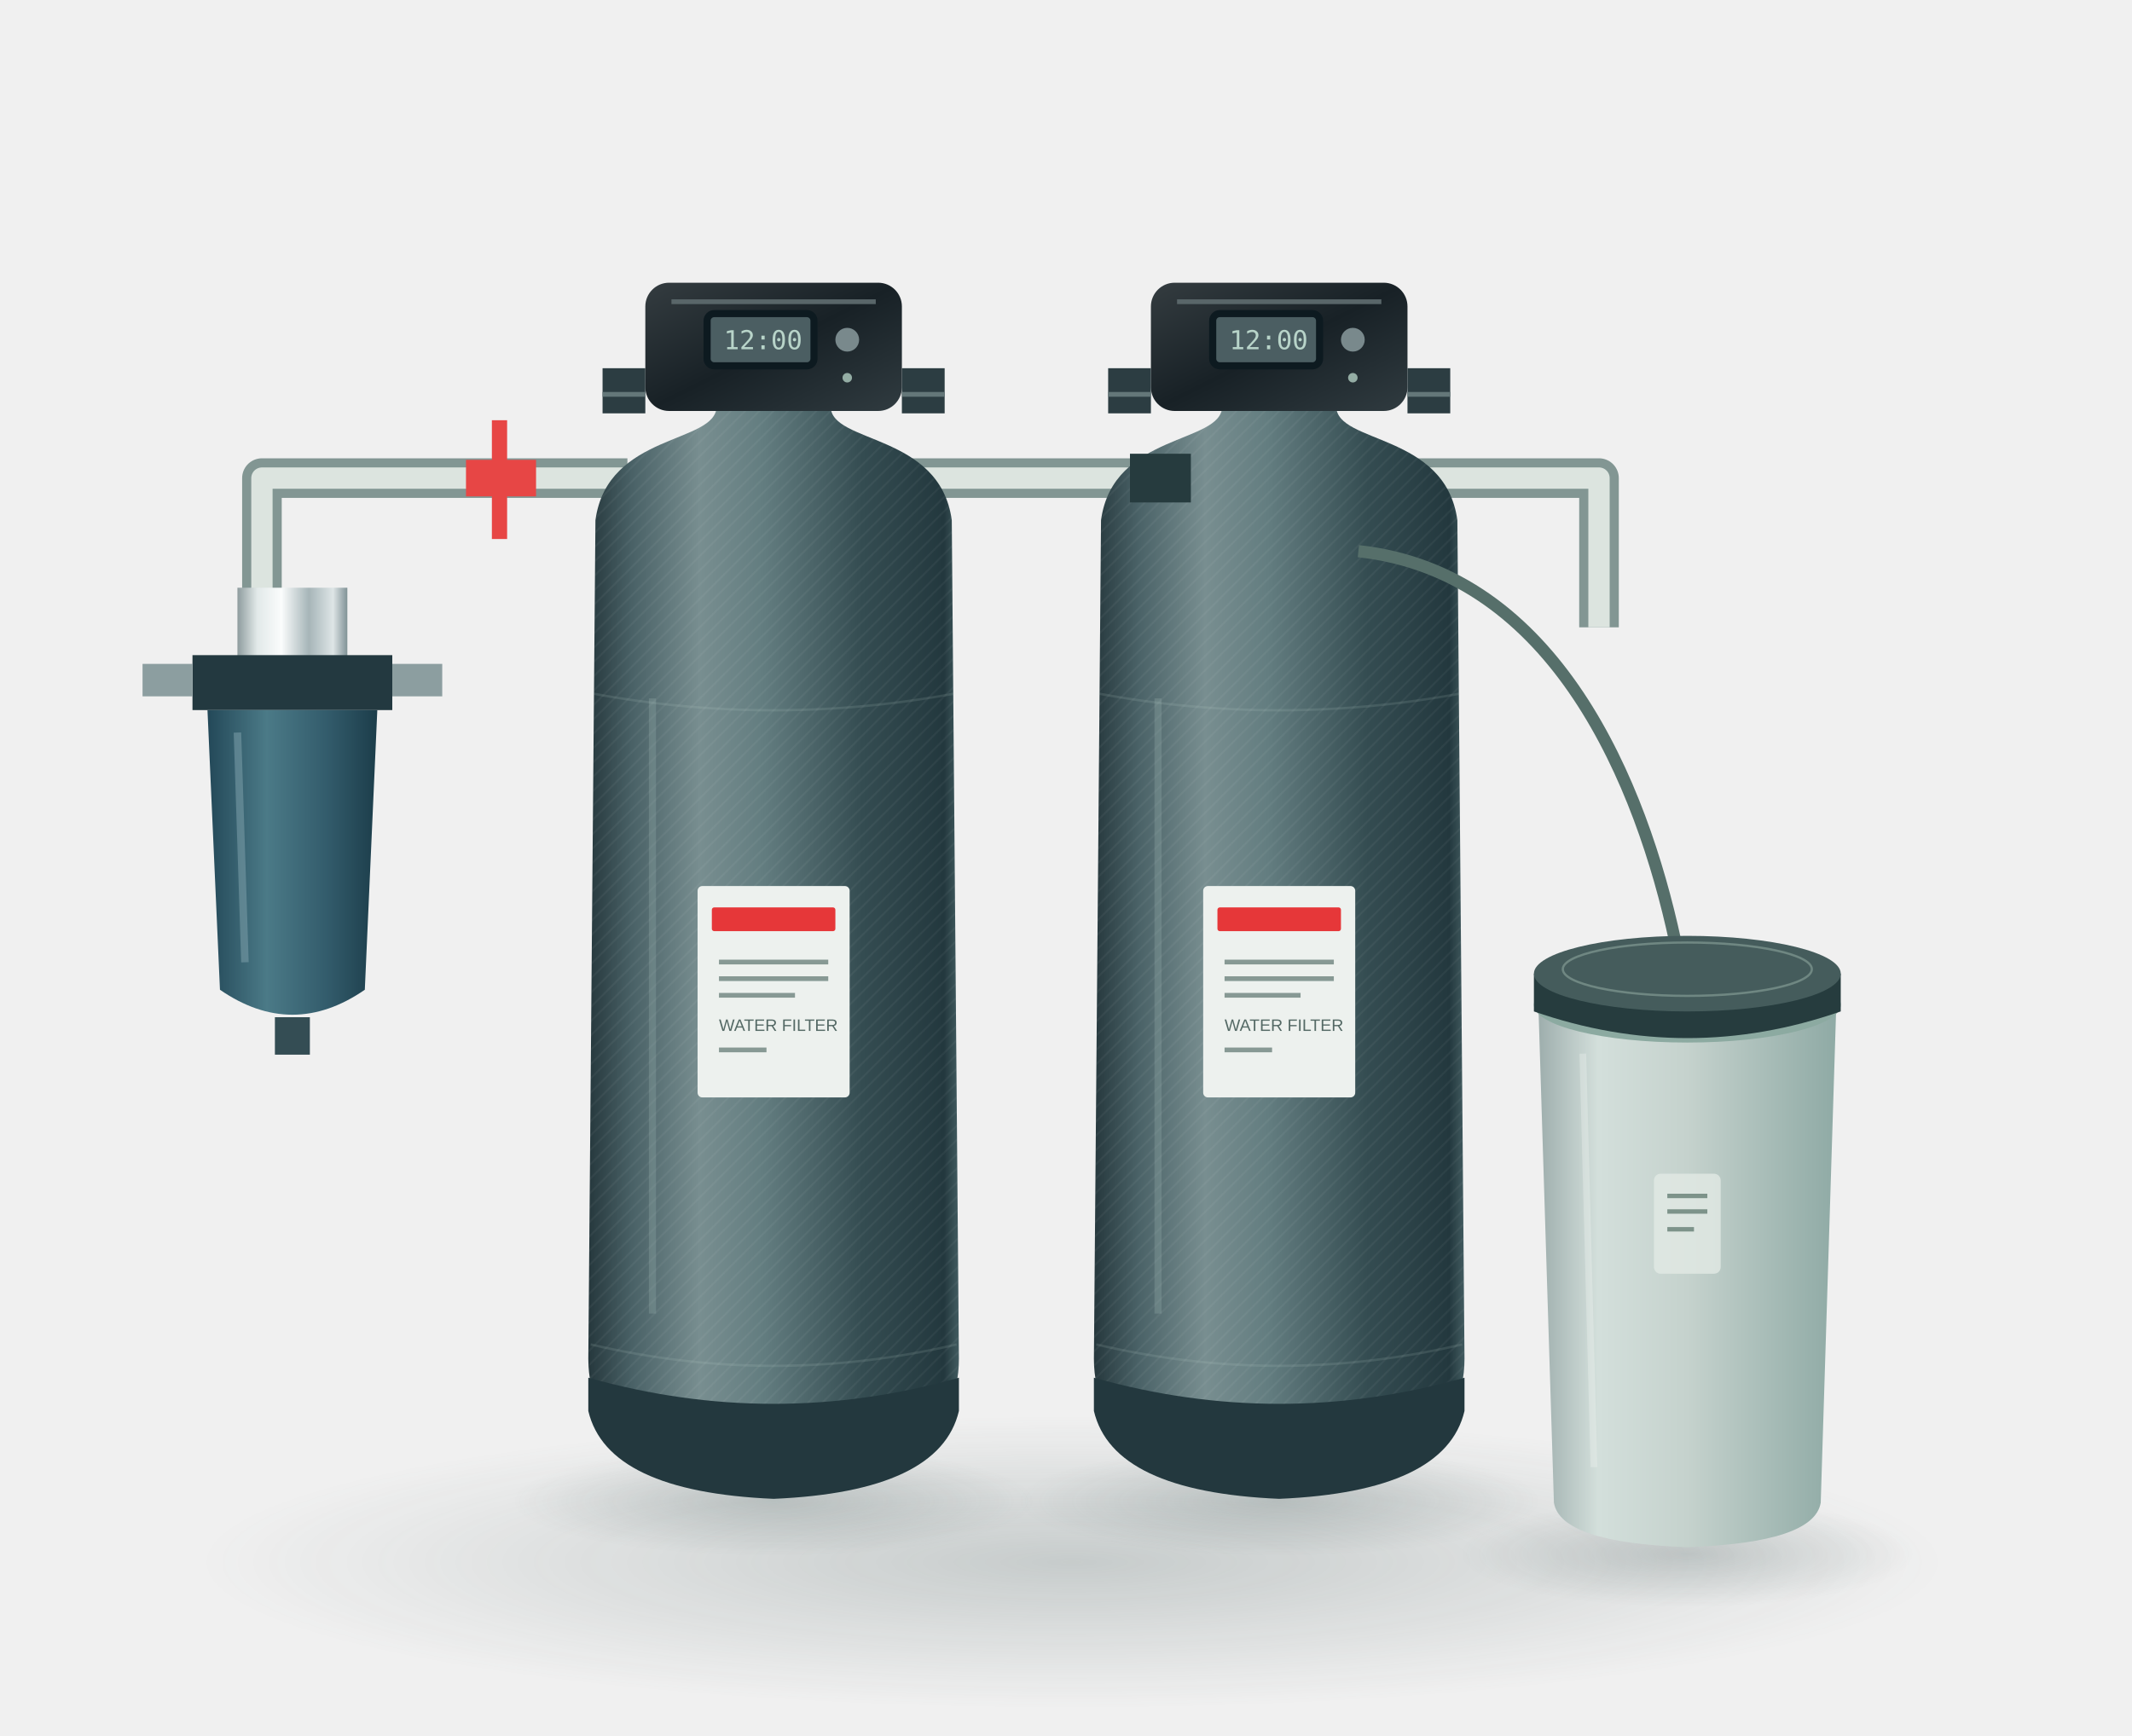
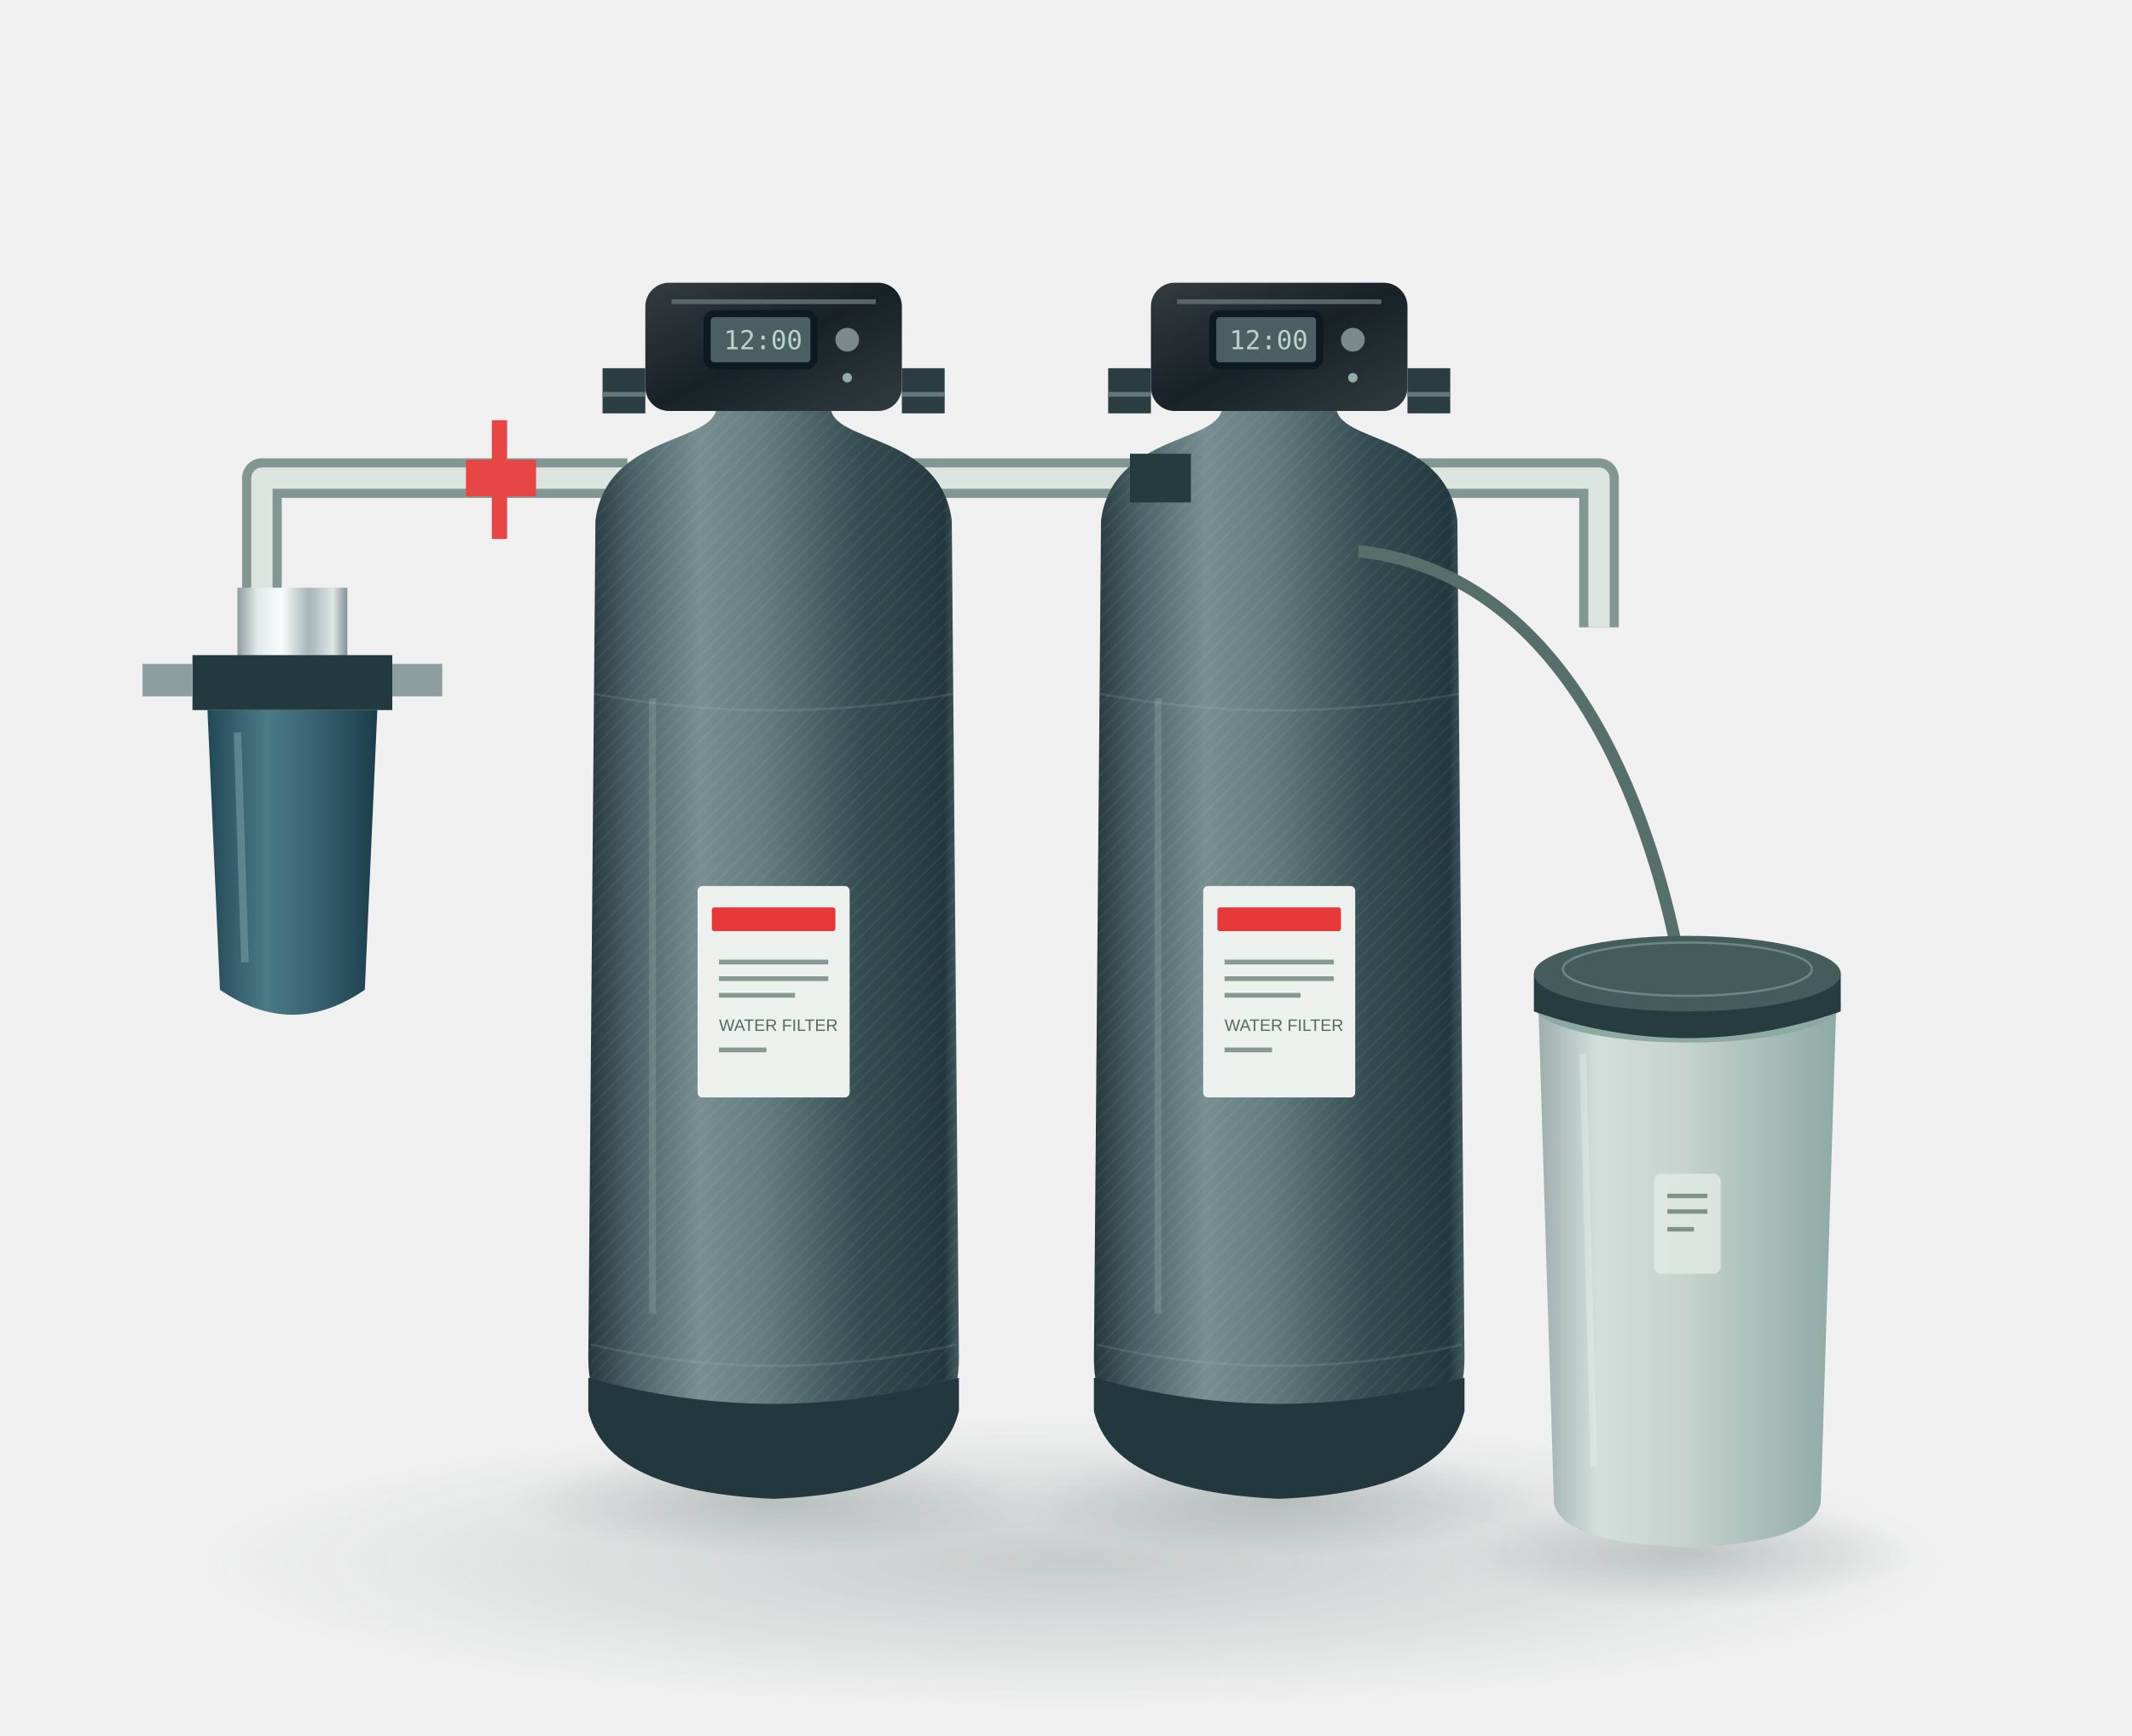
<svg xmlns="http://www.w3.org/2000/svg" xmlns:xlink="http://www.w3.org/1999/xlink" viewBox="0 0 700 570" fill="none">
  <view id="system" viewBox="0 0 700 570" />
  <view id="single" viewBox="800 0 500 570" />
  <view id="double" viewBox="1400 0 650 570" />
  <view id="softener" viewBox="2100 0 600 570" />
  <view id="uv" viewBox="2800 0 650 570" />
  <view id="hero-system" viewBox="3600 0 700 570" />
  <defs>
    <linearGradient id="tank" x1="0" y1="0" x2="1" y2="0">
      <stop stop-color="#26383d" />
      <stop offset=".12" stop-color="#4a6267" />
      <stop offset=".3" stop-color="#788e90" />
      <stop offset=".47" stop-color="#637d80" />
      <stop offset=".74" stop-color="#344c51" />
      <stop offset=".96" stop-color="#23383e" />
      <stop offset="1" stop-color="#425b60" />
    </linearGradient>
    <linearGradient id="metal" x1="0" y1="0" x2="1" y2="0">
      <stop stop-color="#8e9c9e" />
      <stop offset=".18" stop-color="#e2e9e9" />
      <stop offset=".4" stop-color="#fafcfc" />
      <stop offset=".65" stop-color="#a6b5b8" />
      <stop offset=".87" stop-color="#dee5e6" />
      <stop offset="1" stop-color="#809296" />
    </linearGradient>
    <linearGradient id="plastic" x1="0" y1="0" x2="1" y2="1">
      <stop stop-color="#343c40" />
      <stop offset=".5" stop-color="#182126" />
      <stop offset="1" stop-color="#303b40" />
    </linearGradient>
    <linearGradient id="bin" x1="0" y1="0" x2="1" y2="0">
      <stop stop-color="#9eaead" />
      <stop offset=".2" stop-color="#d3dfdb" />
      <stop offset=".5" stop-color="#c5d2cd" />
      <stop offset="1" stop-color="#8faaa5" />
    </linearGradient>
    <linearGradient id="blue" x1="0" y1="0" x2="1" y2="0">
      <stop stop-color="#234858" />
      <stop offset=".35" stop-color="#4b7a87" />
      <stop offset=".7" stop-color="#335c6c" />
      <stop offset="1" stop-color="#1c3d4a" />
    </linearGradient>
    <radialGradient id="shadow">
      <stop stop-color="#354c4b" stop-opacity=".22" />
      <stop offset="1" stop-color="#354c4b" stop-opacity="0" />
    </radialGradient>
    <pattern id="fiber" width="6" height="6" patternUnits="userSpaceOnUse">
      <path d="M0 6 6 0M-3 3 3-3M3 9 9 3" stroke="#fff" stroke-opacity=".045" stroke-width=".8" />
    </pattern>
    <g id="head">
      <rect x="-54" y="-72" width="108" height="54" rx="10" fill="url(#plastic)" />
      <path d="M-43-64h86" stroke="#596669" stroke-width="2" />
      <rect x="-28" y="-59" width="45" height="22" rx="3" fill="#4b5e62" stroke="#0d1a20" stroke-width="3" />
      <text x="-21" y="-44" fill="#b8d4c9" font-size="11" font-family="monospace">12:00</text>
      <circle cx="31" cy="-48" r="5" fill="#79898c" />
      <circle cx="31" cy="-32" r="2" fill="#94ada4" />
      <path d="M-54-36h-18v19h18M54-36h18v19H54" fill="#2c3d42" />
      <path d="M-54-25h-18M54-25h18" stroke="#647779" stroke-width="2" />
    </g>
    <g id="column">
      <ellipse cx="0" cy="441" rx="110" ry="23" fill="url(#shadow)" />
      <path d="M-24-20C-24-4-70-9-75 28L-78 381Q-78 429 0 432Q78 429 78 381L75 28C70-9 24-4 24-20Z" fill="url(#tank)" />
      <path d="M-24-20C-24-4-70-9-75 28L-78 381Q-78 429 0 432Q78 429 78 381L75 28C70-9 24-4 24-20Z" fill="url(#fiber)" />
      <path d="M-78 389Q0 411 78 389v14Q70 437 0 440Q-70 437-78 403Z" fill="#23383e" />
      <path d="M-76 101Q0 115 76 101M-77 375Q0 393 77 375" stroke="#bed0cc" stroke-opacity=".14" />
      <path d="M-51 103v259" stroke="#b8d0cb" stroke-width="3" stroke-opacity=".2" />
      <rect x="-32" y="182" width="64" height="89" rx="2" fill="#edf1ee" />
      <rect x="-26" y="191" width="52" height="10" rx="1" fill="#e63739" />
      <path d="M-23 214h46M-23 221h46M-23 228h32M-23 251h20" stroke="#879994" stroke-width="2" />
      <text x="-23" y="243" fill="#546965" font-size="7" font-family="Arial">WATER FILTER</text>
      <use xlink:href="#head" />
    </g>
    <g id="salt">
      <ellipse cx="0" cy="262" rx="102" ry="24" fill="url(#shadow)" />
      <path d="M-67 15h134L60 239Q57 257 0 259Q-57 257-60 239Z" fill="url(#bin)" />
      <path d="M-47 37-42 223" stroke="#f4f8f4" stroke-width="3" stroke-opacity=".3" />
      <ellipse cy="15" rx="69" ry="17" fill="#8caaa1" />
      <path d="M-69 1h138v17Q0 42-69 18Z" fill="#263c3e" />
      <ellipse cy="1" rx="69" ry="17" fill="#455c5c" />
      <ellipse cy="-1" rx="56" ry="12" stroke="#6f8782" />
      <rect x="-15" y="91" width="30" height="45" rx="3" fill="#e2eae5" opacity=".8" />
      <path d="M-9 101H9M-9 108H9M-9 116H3" stroke="#7d938a" stroke-width="2" />
    </g>
    <g id="prefilter">
      <path d="M-22 0h44v30h-44Z" fill="url(#metal)" />
      <path d="M-40 27h80v22h-80Z" fill="#233940" />
      <path d="M-34 49h68l-5 112q-29 20-58 0Z" fill="url(#blue)" />
      <path d="M-22 58-19 150" stroke="#7c9eaa" stroke-opacity=".55" stroke-width="3" />
      <path d="M-40 37h-20M40 37h20" stroke="#8c9ea0" stroke-width="13" />
-       <path d="M-7 172h14v15H-7Z" fill="#344d54" />
    </g>
    <g id="disc-filter">
      <g transform="rotate(-39) translate(0 9)">
        <path d="M-48-48-8-20M24 12 59 39" stroke="#151d20" stroke-width="25" />
        <path d="M-48-48-8-20M24 12 59 39" stroke="#344146" stroke-width="3" />
        <path d="m-53-40 12-18m-8 21 12-18m-8 21 12-18m82 101 14-19m-10 22 14-19m-10 22 14-19" stroke="#0e1518" stroke-width="3" />
        <path d="M-28 48-26-10Q-26-33 0-33Q28-33 29-10L31 48Z" fill="url(#plastic)" />
        <path d="M-32 49H33L31 124Q30 151 1 153Q-28 151-30 124Z" fill="url(#plastic)" />
        <path d="M-22 70-21 124M-11 70-10 137M1 70v70M13 70l-1 67M24 70l-2 54" stroke="#0d171b" stroke-width="5" stroke-linecap="round" />
        <path d="M-19 72-18 121M-7 72v61M5 72v61M17 72l-1 51" stroke="#455358" stroke-opacity=".5" stroke-width="2" />
        <path d="M-35 43H36V62H-35Z" fill="#182125" />
        <path d="M-35 44H36M-34 60H35" stroke="#465257" stroke-width="2" />
        <path d="M-10 151H11V166Q1 170-10 166Z" fill="#172226" />
        <path d="M-6 154v10M1 154v11M7 154v10" stroke="#39484c" stroke-width="2" />
      </g>
    </g>
  </defs>
  <g transform="translate(0 35)">
    <ellipse cx="352" cy="478" rx="285" ry="48" fill="url(#shadow)" />
    <path d="M86 171v-49h120m39 0h135m0 0h145v49" stroke="#829693" stroke-width="13" stroke-linejoin="round" />
    <path d="M86 171v-49h120m39 0h135m0 0h145v49" stroke="#dce4df" stroke-width="7" stroke-linejoin="round" />
    <g transform="translate(96 158) scale(.82)">
      <use xlink:href="#prefilter" />
    </g>
    <g transform="translate(254 114) scale(.78)">
      <use xlink:href="#column" />
    </g>
    <g transform="translate(420 114) scale(.78)">
      <use xlink:href="#column" />
    </g>
    <path d="M446 146c65 7 93 77 104 128" stroke="#566f6a" stroke-width="4" />
    <g transform="translate(554 284) scale(.73)">
      <use xlink:href="#salt" />
    </g>
    <path d="M153 122h23" stroke="#e74645" stroke-width="12" />
    <path d="M164 103v39" stroke="#e74645" stroke-width="5" />
    <path d="M371 122h20" stroke="#263b3e" stroke-width="16" />
  </g>
  <g transform="translate(1050 105) scale(.85)">
    <use xlink:href="#column" />
  </g>
  <g transform="translate(1460 100)">
    <path d="M100 32H375" stroke="#9bacaa" stroke-width="13" />
    <g transform="translate(127 14) scale(.85)">
      <use xlink:href="#column" />
    </g>
    <g transform="translate(365 14) scale(.85)">
      <use xlink:href="#column" />
    </g>
  </g>
  <g transform="translate(2220 100)">
    <g transform="translate(65 20) scale(.85)">
      <use xlink:href="#column" />
    </g>
    <path d="M94 51q78 15 115 169" stroke="#556c66" stroke-width="4" />
    <g transform="translate(270 223) scale(.85)">
      <use xlink:href="#salt" />
    </g>
  </g>
  <g transform="translate(2920 82)">
    <ellipse cx="210" cy="415" rx="170" ry="25" fill="url(#shadow)" />
    <g transform="translate(225 270) rotate(35)">
      <rect x="-41" y="-184" width="82" height="365" rx="37" fill="url(#metal)" />
      <ellipse cy="-170" rx="41" ry="17" fill="#c9d4d3" stroke="#8a9e9f" stroke-width="3" />
      <path d="M-22-152v303" stroke="#fff" stroke-width="3" opacity=".6" />
      <path d="M-41-118h-30v32h30M41 109h30v32H41" fill="url(#metal)" />
      <path d="M-72-123v42M72 104v42" stroke="#637d82" stroke-width="6" />
      <rect x="-26" y="-19" width="52" height="80" rx="2" fill="#eff4f4" />
      <rect x="-21" y="-12" width="42" height="11" fill="#e63739" />
      <text x="-19" y="21" fill="#627a7b" font-family="Arial" font-size="12">UV</text>
      <path d="M-19 33h38M-19 40h25" stroke="#80999a" stroke-width="2" />
    </g>
    <path d="M319 114c80-60 140-19 127 41s-49 117-11 133" stroke="#354a4d" stroke-width="5" />
    <rect x="393" y="264" width="69" height="101" rx="9" fill="url(#plastic)" />
    <circle cx="428" cy="293" r="8" fill="#5f8d81" />
    <path d="M409 329h39M409 336h39" stroke="#758784" stroke-width="3" />
  </g>
  <g transform="translate(3600 20)">
    <ellipse cx="350" cy="487" rx="295" ry="40" fill="url(#shadow)" />
    <path d="M15 112H660" stroke="#829693" stroke-width="13" stroke-linecap="round" />
    <path d="M15 112H660" stroke="#dce4df" stroke-width="7" stroke-linecap="round" />
-     <g data-component="disc-filter" transform="translate(80 112) scale(.72)">
+     <g data-component="disc-filter" transform="translate(80 112) scale(.36)">
      <use xlink:href="#disc-filter" />
    </g>
    <g data-component="column-1" transform="translate(250 130) scale(.72)">
      <use xlink:href="#column" />
    </g>
    <g data-component="column-2" transform="translate(416 130) scale(.72)">
      <use xlink:href="#column" />
    </g>
    <g data-component="bb-housing" transform="translate(570 83.14) scale(.78)">
      <use xlink:href="#prefilter" />
    </g>
    <path d="M438 115v13C496 172 506 266 557 330" stroke="#566f6a" stroke-width="4" />
    <rect x="434" y="113" width="8" height="13" rx="2" fill="#344d54" />
    <g data-component="salt-tank" transform="translate(575 330) scale(.6)">
      <use xlink:href="#salt" />
    </g>
    <path d="M153 112h20M326 112h20M479 112h20" stroke="#e74645" stroke-width="9" />
    <path d="m164 106 7 6-7 6m173-12 7 6-7 6m153-12 7 6-7 6" stroke="#b32b2c" stroke-width="2" />
  </g>
</svg>
